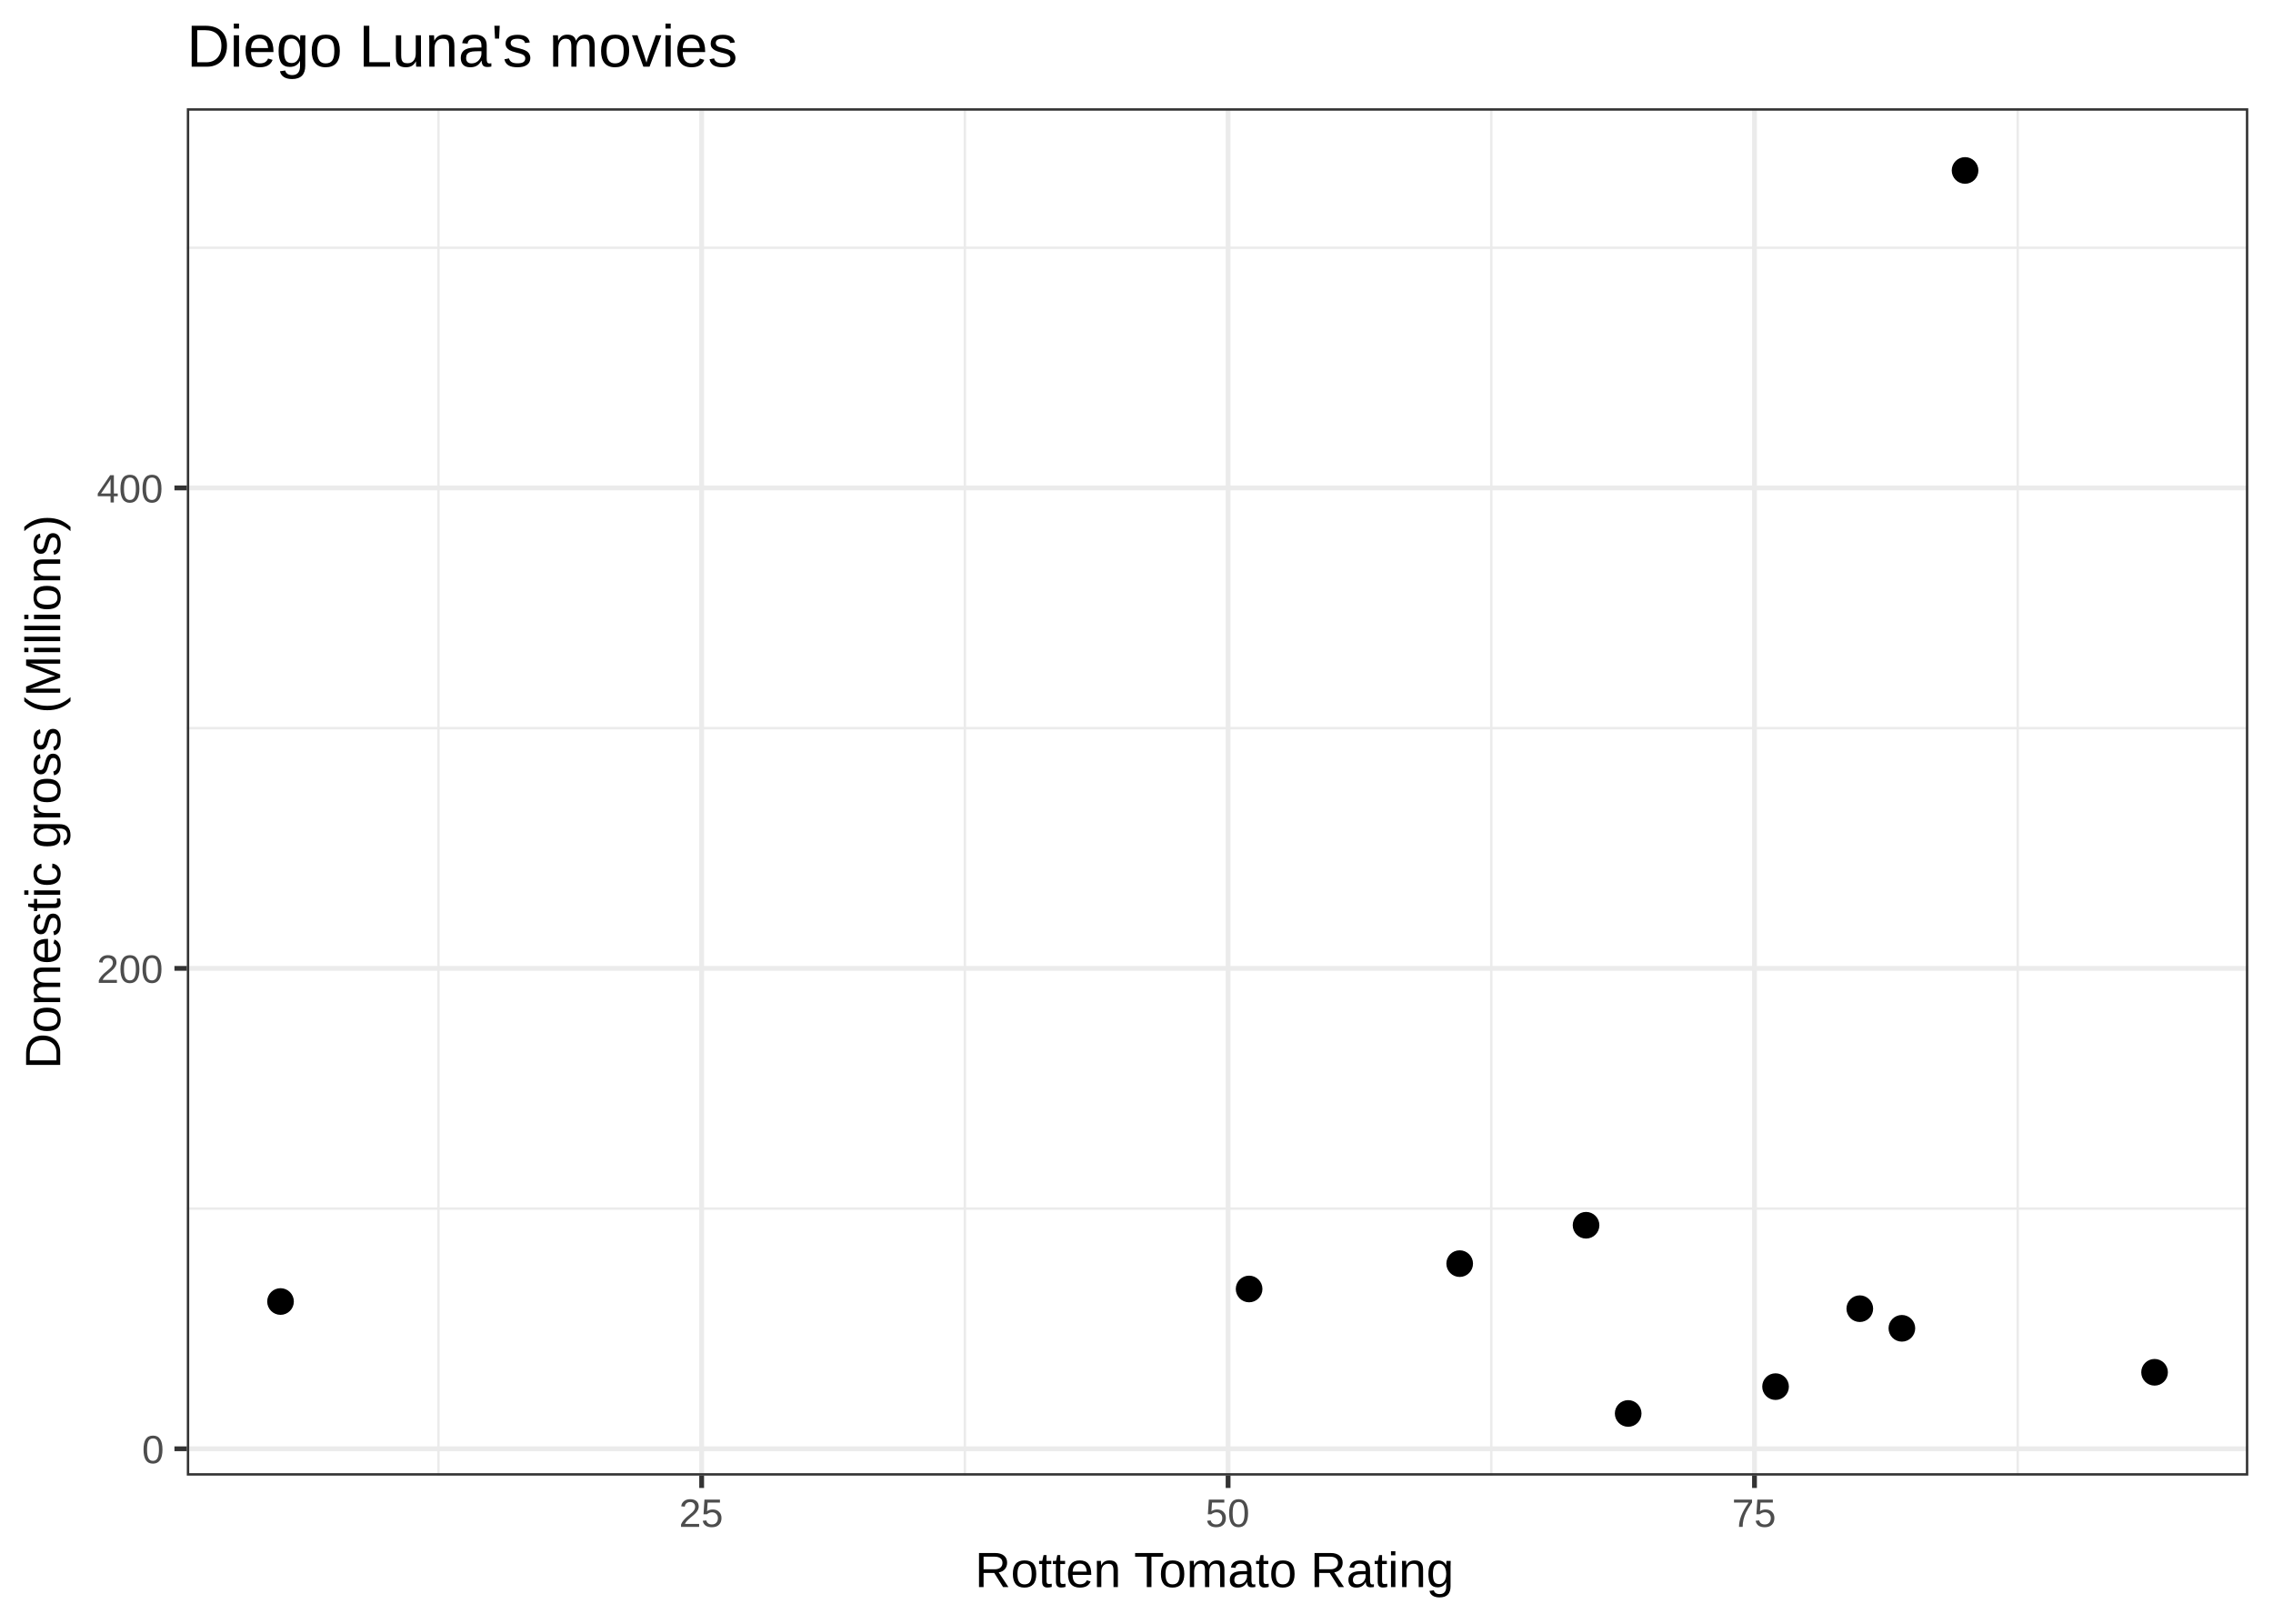
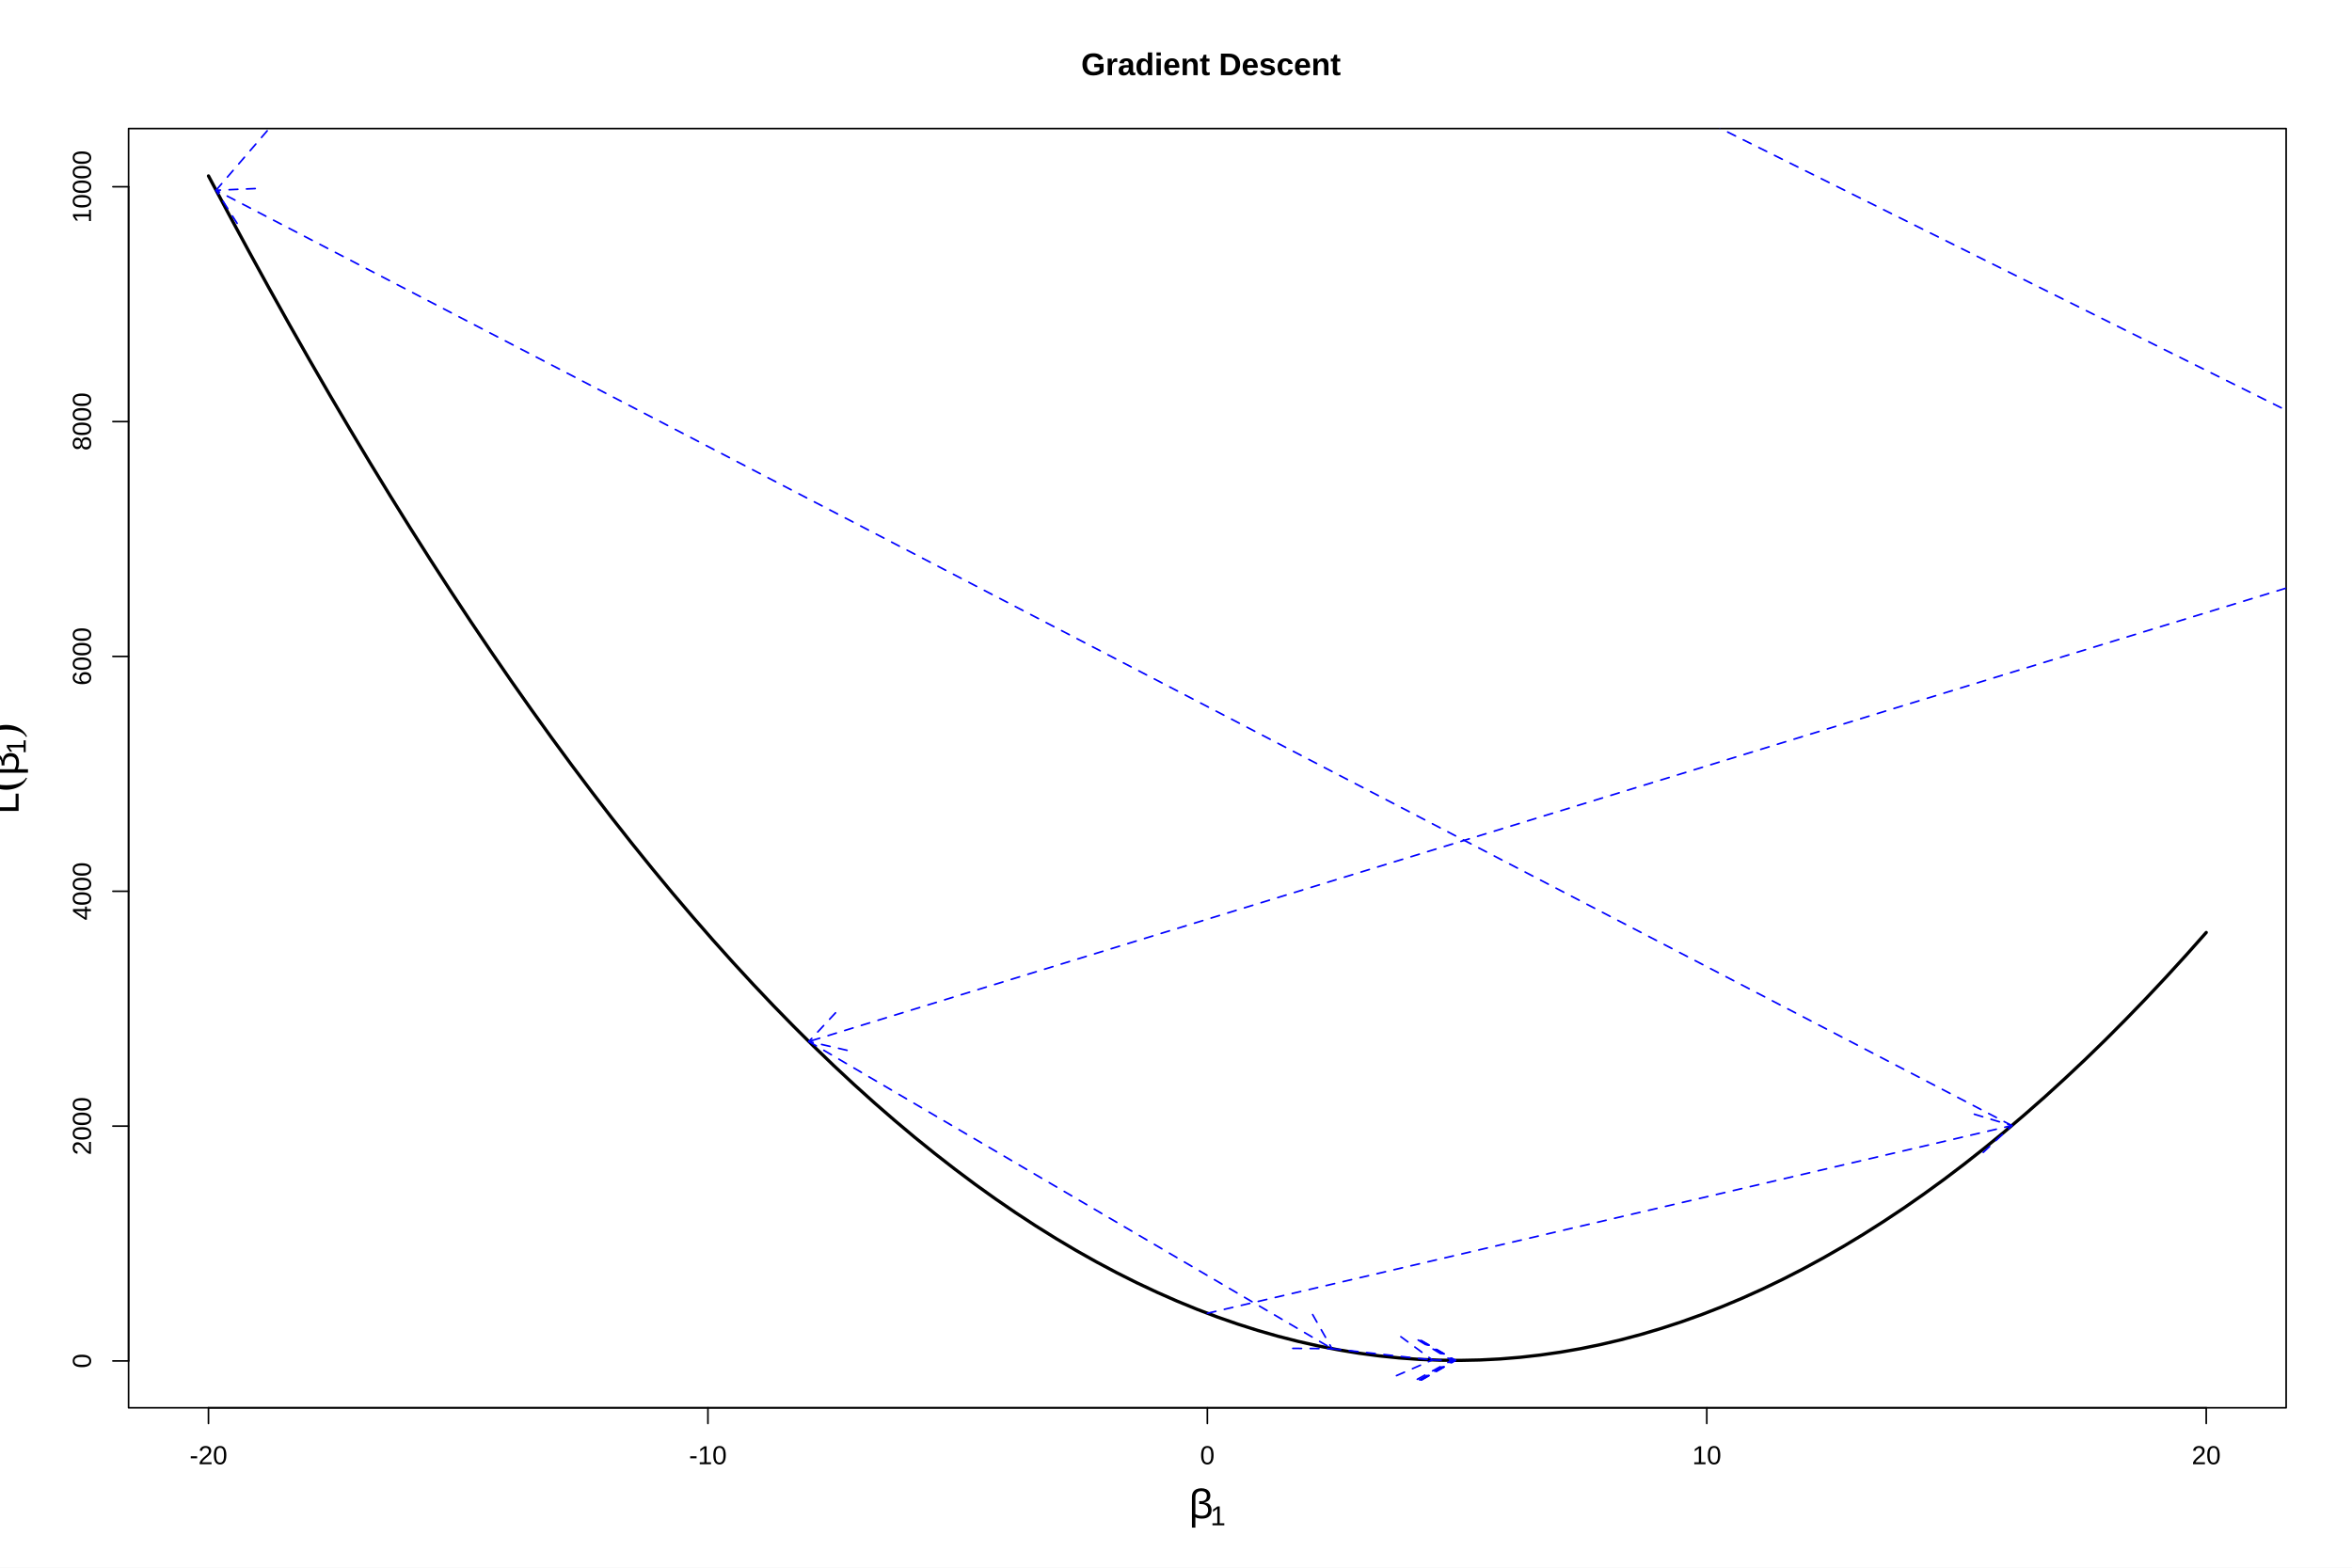
- <svg xmlns="http://www.w3.org/2000/svg" viewBox="0 0 504.00 360.00">
+ <svg xmlns="http://www.w3.org/2000/svg" viewBox="0 0 1080.00 720.00">
  <defs>
    <style type="text/css">
    line, polyline, path, rect, circle {
      fill: none;
      stroke: #000000;
      stroke-linecap: round;
      stroke-linejoin: round;
      stroke-miterlimit: 10.00;
    }
  </style>
  </defs>
  <rect width="100%" height="100%" style="stroke: none; fill: #FFFFFF;" />
-   <rect x="0.00" y="0.00" width="504.00" height="360.00" style="stroke-width: 1.07; stroke: #FFFFFF; fill: #FFFFFF;" />
  <defs>
-     <clipPath id="cpNDEuNDIxNXw0OTguNTIxfDMyNy4xNTd8MjQuMDA3Mw==">
-       <rect x="41.42" y="24.01" width="457.10" height="303.15" />
+     <clipPath id="cpNTkuMDR8MTA0OS43Nnw2NDYuNTZ8NTkuMDQ=">
+       <rect x="59.04" y="59.04" width="990.72" height="587.52" />
    </clipPath>
  </defs>
-   <rect x="41.42" y="24.01" width="457.10" height="303.15" style="stroke-width: 1.07; stroke: none; fill: #FFFFFF;" clip-path="url(#cpNDEuNDIxNXw0OTguNTIxfDMyNy4xNTd8MjQuMDA3Mw==)" />
-   <polyline points="41.42,267.95 498.52,267.95 " style="stroke-width: 0.53; stroke: #EBEBEB; stroke-linecap: butt;" clip-path="url(#cpNDEuNDIxNXw0OTguNTIxfDMyNy4xNTd8MjQuMDA3Mw==)" />
-   <polyline points="41.42,161.44 498.52,161.44 " style="stroke-width: 0.53; stroke: #EBEBEB; stroke-linecap: butt;" clip-path="url(#cpNDEuNDIxNXw0OTguNTIxfDMyNy4xNTd8MjQuMDA3Mw==)" />
-   <polyline points="41.42,54.92 498.52,54.92 " style="stroke-width: 0.53; stroke: #EBEBEB; stroke-linecap: butt;" clip-path="url(#cpNDEuNDIxNXw0OTguNTIxfDMyNy4xNTd8MjQuMDA3Mw==)" />
-   <polyline points="97.22,327.16 97.22,24.01 " style="stroke-width: 0.53; stroke: #EBEBEB; stroke-linecap: butt;" clip-path="url(#cpNDEuNDIxNXw0OTguNTIxfDMyNy4xNTd8MjQuMDA3Mw==)" />
-   <polyline points="213.94,327.16 213.94,24.01 " style="stroke-width: 0.53; stroke: #EBEBEB; stroke-linecap: butt;" clip-path="url(#cpNDEuNDIxNXw0OTguNTIxfDMyNy4xNTd8MjQuMDA3Mw==)" />
-   <polyline points="330.67,327.16 330.67,24.01 " style="stroke-width: 0.53; stroke: #EBEBEB; stroke-linecap: butt;" clip-path="url(#cpNDEuNDIxNXw0OTguNTIxfDMyNy4xNTd8MjQuMDA3Mw==)" />
-   <polyline points="447.39,327.16 447.39,24.01 " style="stroke-width: 0.53; stroke: #EBEBEB; stroke-linecap: butt;" clip-path="url(#cpNDEuNDIxNXw0OTguNTIxfDMyNy4xNTd8MjQuMDA3Mw==)" />
-   <polyline points="41.42,321.21 498.52,321.21 " style="stroke-width: 1.07; stroke: #EBEBEB; stroke-linecap: butt;" clip-path="url(#cpNDEuNDIxNXw0OTguNTIxfDMyNy4xNTd8MjQuMDA3Mw==)" />
-   <polyline points="41.42,214.70 498.52,214.70 " style="stroke-width: 1.07; stroke: #EBEBEB; stroke-linecap: butt;" clip-path="url(#cpNDEuNDIxNXw0OTguNTIxfDMyNy4xNTd8MjQuMDA3Mw==)" />
-   <polyline points="41.42,108.18 498.52,108.18 " style="stroke-width: 1.07; stroke: #EBEBEB; stroke-linecap: butt;" clip-path="url(#cpNDEuNDIxNXw0OTguNTIxfDMyNy4xNTd8MjQuMDA3Mw==)" />
-   <polyline points="155.58,327.16 155.58,24.01 " style="stroke-width: 1.07; stroke: #EBEBEB; stroke-linecap: butt;" clip-path="url(#cpNDEuNDIxNXw0OTguNTIxfDMyNy4xNTd8MjQuMDA3Mw==)" />
-   <polyline points="272.31,327.16 272.31,24.01 " style="stroke-width: 1.07; stroke: #EBEBEB; stroke-linecap: butt;" clip-path="url(#cpNDEuNDIxNXw0OTguNTIxfDMyNy4xNTd8MjQuMDA3Mw==)" />
-   <polyline points="389.03,327.16 389.03,24.01 " style="stroke-width: 1.07; stroke: #EBEBEB; stroke-linecap: butt;" clip-path="url(#cpNDEuNDIxNXw0OTguNTIxfDMyNy4xNTd8MjQuMDA3Mw==)" />
-   <circle cx="62.20" cy="288.56" r="1.95pt" style="stroke-width: 0.71; fill: #000000;" clip-path="url(#cpNDEuNDIxNXw0OTguNTIxfDMyNy4xNTd8MjQuMDA3Mw==)" />
-   <circle cx="435.72" cy="37.79" r="1.95pt" style="stroke-width: 0.71; fill: #000000;" clip-path="url(#cpNDEuNDIxNXw0OTguNTIxfDMyNy4xNTd8MjQuMDA3Mw==)" />
-   <circle cx="421.71" cy="294.50" r="1.95pt" style="stroke-width: 0.71; fill: #000000;" clip-path="url(#cpNDEuNDIxNXw0OTguNTIxfDMyNy4xNTd8MjQuMDA3Mw==)" />
-   <circle cx="351.68" cy="271.65" r="1.95pt" style="stroke-width: 0.71; fill: #000000;" clip-path="url(#cpNDEuNDIxNXw0OTguNTIxfDMyNy4xNTd8MjQuMDA3Mw==)" />
-   <circle cx="276.97" cy="285.78" r="1.95pt" style="stroke-width: 0.71; fill: #000000;" clip-path="url(#cpNDEuNDIxNXw0OTguNTIxfDMyNy4xNTd8MjQuMDA3Mw==)" />
-   <circle cx="477.74" cy="304.25" r="1.95pt" style="stroke-width: 0.71; fill: #000000;" clip-path="url(#cpNDEuNDIxNXw0OTguNTIxfDMyNy4xNTd8MjQuMDA3Mw==)" />
-   <circle cx="361.02" cy="313.38" r="1.95pt" style="stroke-width: 0.71; fill: #000000;" clip-path="url(#cpNDEuNDIxNXw0OTguNTIxfDMyNy4xNTd8MjQuMDA3Mw==)" />
-   <circle cx="323.66" cy="280.16" r="1.95pt" style="stroke-width: 0.71; fill: #000000;" clip-path="url(#cpNDEuNDIxNXw0OTguNTIxfDMyNy4xNTd8MjQuMDA3Mw==)" />
-   <circle cx="412.38" cy="290.15" r="1.95pt" style="stroke-width: 0.71; fill: #000000;" clip-path="url(#cpNDEuNDIxNXw0OTguNTIxfDMyNy4xNTd8MjQuMDA3Mw==)" />
-   <circle cx="393.70" cy="307.43" r="1.95pt" style="stroke-width: 0.71; fill: #000000;" clip-path="url(#cpNDEuNDIxNXw0OTguNTIxfDMyNy4xNTd8MjQuMDA3Mw==)" />
-   <rect x="41.42" y="24.01" width="457.10" height="303.15" style="stroke-width: 1.07; stroke: #333333;" clip-path="url(#cpNDEuNDIxNXw0OTguNTIxfDMyNy4xNTd8MjQuMDA3Mw==)" />
+   <polyline points="95.73,80.80 105.00,98.25 114.27,115.42 123.53,132.31 132.80,148.91 142.06,165.22 151.33,181.25 160.60,197.00 169.86,212.46 179.13,227.64 188.39,242.53 197.66,257.14 206.93,271.46 216.19,285.50 225.46,299.25 234.72,312.72 243.99,325.90 253.26,338.81 262.52,351.42 271.79,363.75 281.05,375.80 290.32,387.56 299.59,399.04 308.85,410.23 318.12,421.14 327.38,431.76 336.65,442.10 345.92,452.16 355.18,461.93 364.45,471.41 373.71,480.61 382.98,489.53 392.25,498.16 401.51,506.51 410.78,514.57 420.04,522.35 429.31,529.84 438.58,537.05 447.84,543.98 457.11,550.62 466.37,556.97 475.64,563.04 484.91,568.83 494.17,574.33 503.44,579.55 512.70,584.48 521.97,589.13 531.24,593.49 540.50,597.57 549.77,601.37 559.03,604.88 568.30,608.10 577.56,611.04 586.83,613.70 596.10,616.07 605.36,618.16 614.63,619.96 623.89,621.48 633.16,622.71 642.43,623.66 651.69,624.33 660.96,624.70 670.22,624.80 679.49,624.61 688.76,624.14 698.02,623.38 707.29,622.33 716.55,621.01 725.82,619.40 735.09,617.50 744.35,615.32 753.62,612.85 762.88,610.10 772.15,607.07 781.42,603.75 790.68,600.14 799.95,596.25 809.21,592.08 818.48,587.62 827.75,582.88 837.01,577.85 846.28,572.54 855.54,566.95 864.81,561.06 874.08,554.90 883.34,548.45 892.61,541.72 901.87,534.70 911.14,527.39 920.41,519.81 929.67,511.93 938.94,503.78 948.20,495.33 957.47,486.61 966.74,477.60 976.00,468.30 985.27,458.72 994.53,448.86 1003.80,438.71 1013.07,428.27 " style="stroke-width: 1.50;" clip-path="url(#cpNTkuMDR8MTA0OS43Nnw2NDYuNTZ8NTkuMDQ=)" />
  <defs>
-     <clipPath id="cpMHw1MDR8MzYwfDA=">
-       <rect x="0.00" y="0.00" width="504.00" height="360.00" />
+     <clipPath id="cpMHwxMDgwfDcyMHww">
+       <rect x="0.00" y="0.00" width="1080.00" height="720.00" />
    </clipPath>
  </defs>
-   <g clip-path="url(#cpMHw1MDR8MzYwfDA=)">
-     <text x="31.48" y="324.43" style="font-size: 8.80px; fill: #4D4D4D; font-family: Arial;" textLength="5.01px" lengthAdjust="spacingAndGlyphs">0</text>
+   <line x1="95.73" y1="646.56" x2="1013.07" y2="646.56" style="stroke-width: 0.75;" clip-path="url(#cpMHwxMDgwfDcyMHww)" />
+   <line x1="95.73" y1="646.56" x2="95.73" y2="653.76" style="stroke-width: 0.75;" clip-path="url(#cpMHwxMDgwfDcyMHww)" />
+   <line x1="325.07" y1="646.56" x2="325.07" y2="653.76" style="stroke-width: 0.75;" clip-path="url(#cpMHwxMDgwfDcyMHww)" />
+   <line x1="554.40" y1="646.56" x2="554.40" y2="653.76" style="stroke-width: 0.75;" clip-path="url(#cpMHwxMDgwfDcyMHww)" />
+   <line x1="783.73" y1="646.56" x2="783.73" y2="653.76" style="stroke-width: 0.75;" clip-path="url(#cpMHwxMDgwfDcyMHww)" />
+   <line x1="1013.07" y1="646.56" x2="1013.07" y2="653.76" style="stroke-width: 0.75;" clip-path="url(#cpMHwxMDgwfDcyMHww)" />
+   <g clip-path="url(#cpMHwxMDgwfDcyMHww)">
+     <text x="87.06" y="672.48" style="font-size: 12.00px; font-family: Arial;" textLength="17.34px" lengthAdjust="spacingAndGlyphs">-20</text>
  </g>
-   <g clip-path="url(#cpMHw1MDR8MzYwfDA=)">
-     <text x="21.47" y="217.91" style="font-size: 8.80px; fill: #4D4D4D; font-family: Arial;" textLength="15.02px" lengthAdjust="spacingAndGlyphs">200</text>
+   <g clip-path="url(#cpMHwxMDgwfDcyMHww)">
+     <text x="316.39" y="672.48" style="font-size: 12.00px; font-family: Arial;" textLength="17.34px" lengthAdjust="spacingAndGlyphs">-10</text>
  </g>
-   <g clip-path="url(#cpMHw1MDR8MzYwfDA=)">
-     <text x="21.47" y="111.40" style="font-size: 8.80px; fill: #4D4D4D; font-family: Arial;" textLength="15.02px" lengthAdjust="spacingAndGlyphs">400</text>
+   <g clip-path="url(#cpMHwxMDgwfDcyMHww)">
+     <text x="551.06" y="672.48" style="font-size: 12.00px; font-family: Arial;" textLength="6.67px" lengthAdjust="spacingAndGlyphs">0</text>
  </g>
-   <polyline points="38.68,321.21 41.42,321.21 " style="stroke-width: 1.07; stroke: #333333; stroke-linecap: butt;" clip-path="url(#cpMHw1MDR8MzYwfDA=)" />
-   <polyline points="38.68,214.70 41.42,214.70 " style="stroke-width: 1.07; stroke: #333333; stroke-linecap: butt;" clip-path="url(#cpMHw1MDR8MzYwfDA=)" />
-   <polyline points="38.68,108.18 41.42,108.18 " style="stroke-width: 1.07; stroke: #333333; stroke-linecap: butt;" clip-path="url(#cpMHw1MDR8MzYwfDA=)" />
-   <polyline points="155.58,329.90 155.58,327.16 " style="stroke-width: 1.07; stroke: #333333; stroke-linecap: butt;" clip-path="url(#cpMHw1MDR8MzYwfDA=)" />
-   <polyline points="272.31,329.90 272.31,327.16 " style="stroke-width: 1.07; stroke: #333333; stroke-linecap: butt;" clip-path="url(#cpMHw1MDR8MzYwfDA=)" />
-   <polyline points="389.03,329.90 389.03,327.16 " style="stroke-width: 1.07; stroke: #333333; stroke-linecap: butt;" clip-path="url(#cpMHw1MDR8MzYwfDA=)" />
-   <g clip-path="url(#cpMHw1MDR8MzYwfDA=)">
-     <text x="150.57" y="338.53" style="font-size: 8.80px; fill: #4D4D4D; font-family: Arial;" textLength="10.01px" lengthAdjust="spacingAndGlyphs">25</text>
+   <g clip-path="url(#cpMHwxMDgwfDcyMHww)">
+     <text x="777.06" y="672.48" style="font-size: 12.00px; font-family: Arial;" textLength="13.35px" lengthAdjust="spacingAndGlyphs">10</text>
  </g>
-   <g clip-path="url(#cpMHw1MDR8MzYwfDA=)">
-     <text x="267.30" y="338.53" style="font-size: 8.80px; fill: #4D4D4D; font-family: Arial;" textLength="10.01px" lengthAdjust="spacingAndGlyphs">50</text>
+   <g clip-path="url(#cpMHwxMDgwfDcyMHww)">
+     <text x="1006.39" y="672.48" style="font-size: 12.00px; font-family: Arial;" textLength="13.35px" lengthAdjust="spacingAndGlyphs">20</text>
  </g>
-   <g clip-path="url(#cpMHw1MDR8MzYwfDA=)">
-     <text x="384.03" y="338.53" style="font-size: 8.80px; fill: #4D4D4D; font-family: Arial;" textLength="10.01px" lengthAdjust="spacingAndGlyphs">75</text>
+   <line x1="59.04" y1="625.05" x2="59.04" y2="85.76" style="stroke-width: 0.75;" clip-path="url(#cpMHwxMDgwfDcyMHww)" />
+   <line x1="59.04" y1="625.05" x2="51.84" y2="625.05" style="stroke-width: 0.75;" clip-path="url(#cpMHwxMDgwfDcyMHww)" />
+   <line x1="59.04" y1="517.19" x2="51.84" y2="517.19" style="stroke-width: 0.75;" clip-path="url(#cpMHwxMDgwfDcyMHww)" />
+   <line x1="59.04" y1="409.33" x2="51.84" y2="409.33" style="stroke-width: 0.75;" clip-path="url(#cpMHwxMDgwfDcyMHww)" />
+   <line x1="59.04" y1="301.47" x2="51.84" y2="301.47" style="stroke-width: 0.75;" clip-path="url(#cpMHwxMDgwfDcyMHww)" />
+   <line x1="59.04" y1="193.61" x2="51.84" y2="193.61" style="stroke-width: 0.75;" clip-path="url(#cpMHwxMDgwfDcyMHww)" />
+   <line x1="59.04" y1="85.76" x2="51.84" y2="85.76" style="stroke-width: 0.75;" clip-path="url(#cpMHwxMDgwfDcyMHww)" />
+   <g clip-path="url(#cpMHwxMDgwfDcyMHww)">
+     <text transform="translate(41.76,628.38) rotate(-90)" style="font-size: 12.00px; font-family: Arial;" textLength="6.67px" lengthAdjust="spacingAndGlyphs">0</text>
  </g>
-   <g clip-path="url(#cpMHw1MDR8MzYwfDA=)">
-     <text x="216.17" y="351.88" style="font-size: 11.00px; font-family: Arial;" textLength="107.61px" lengthAdjust="spacingAndGlyphs">Rotten Tomato Rating</text>
+   <g clip-path="url(#cpMHwxMDgwfDcyMHww)">
+     <text transform="translate(41.76,530.54) rotate(-90)" style="font-size: 12.00px; font-family: Arial;" textLength="26.70px" lengthAdjust="spacingAndGlyphs">2000</text>
  </g>
-   <g clip-path="url(#cpMHw1MDR8MzYwfDA=)">
-     <text transform="translate(13.35,237.01) rotate(-90)" style="font-size: 11.00px; font-family: Arial;" textLength="122.85px" lengthAdjust="spacingAndGlyphs">Domestic gross (Millions)</text>
+   <g clip-path="url(#cpMHwxMDgwfDcyMHww)">
+     <text transform="translate(41.76,422.68) rotate(-90)" style="font-size: 12.00px; font-family: Arial;" textLength="26.70px" lengthAdjust="spacingAndGlyphs">4000</text>
  </g>
-   <g clip-path="url(#cpMHw1MDR8MzYwfDA=)">
-     <text x="41.42" y="14.79" style="font-size: 13.20px; font-family: Arial;" textLength="120.27px" lengthAdjust="spacingAndGlyphs">Diego Luna's movies</text>
+   <g clip-path="url(#cpMHwxMDgwfDcyMHww)">
+     <text transform="translate(41.76,314.82) rotate(-90)" style="font-size: 12.00px; font-family: Arial;" textLength="26.70px" lengthAdjust="spacingAndGlyphs">6000</text>
  </g>
+   <g clip-path="url(#cpMHwxMDgwfDcyMHww)">
+     <text transform="translate(41.76,206.96) rotate(-90)" style="font-size: 12.00px; font-family: Arial;" textLength="26.70px" lengthAdjust="spacingAndGlyphs">8000</text>
+   </g>
+   <g clip-path="url(#cpMHwxMDgwfDcyMHww)">
+     <text transform="translate(41.76,102.44) rotate(-90)" style="font-size: 12.00px; font-family: Arial;" textLength="33.37px" lengthAdjust="spacingAndGlyphs">10000</text>
+   </g>
+   <polyline points="59.04,646.56 1049.76,646.56 1049.76,59.04 59.04,59.04 59.04,646.56 " style="stroke-width: 0.75;" clip-path="url(#cpMHwxMDgwfDcyMHww)" />
+   <g clip-path="url(#cpMHwxMDgwfDcyMHww)">
+     <text x="496.44" y="34.53" style="font-size: 14.40px; font-weight: bold; font-family: Arial;" textLength="115.92px" lengthAdjust="spacingAndGlyphs">Gradient Descent</text>
+   </g>
+   <g clip-path="url(#cpMHwxMDgwfDcyMHww)">
+     <text x="545.79" y="697.28" style="font-size: 18.00px; font-family: Symbol;" textLength="10.00px" lengthAdjust="spacingAndGlyphs">β</text>
+   </g>
+   <g clip-path="url(#cpMHwxMDgwfDcyMHww)">
+     <text x="555.79" y="700.54" style="font-size: 12.60px; font-family: Arial;" textLength="7.23px" lengthAdjust="spacingAndGlyphs">1</text>
+   </g>
+   <g clip-path="url(#cpMHwxMDgwfDcyMHww)">
+     <text transform="translate(8.54,373.91) rotate(-90)" style="font-size: 18.00px; font-family: Arial;" textLength="10.01px" lengthAdjust="spacingAndGlyphs">L</text>
+   </g>
+   <g clip-path="url(#cpMHwxMDgwfDcyMHww)">
+     <text transform="translate(8.54,363.90) rotate(-90)" style="font-size: 22.50px; font-family: Symbol;" textLength="7.49px" lengthAdjust="spacingAndGlyphs">(</text>
+   </g>
+   <g clip-path="url(#cpMHwxMDgwfDcyMHww)">
+     <text transform="translate(8.54,356.41) rotate(-90)" style="font-size: 18.00px; font-family: Symbol;" textLength="10.00px" lengthAdjust="spacingAndGlyphs">β</text>
+   </g>
+   <g clip-path="url(#cpMHwxMDgwfDcyMHww)">
+     <text transform="translate(11.80,346.41) rotate(-90)" style="font-size: 12.60px; font-family: Arial;" textLength="7.23px" lengthAdjust="spacingAndGlyphs">1</text>
+   </g>
+   <g clip-path="url(#cpMHwxMDgwfDcyMHww)">
+     <text transform="translate(8.54,339.18) rotate(-90)" style="font-size: 22.50px; font-family: Symbol;" textLength="7.49px" lengthAdjust="spacingAndGlyphs">)</text>
+   </g>
+   <defs>
+     <clipPath id="cpNTkuMDR8MTA0OS43Nnw2NDYuNTZ8NTkuMDQ=">
+       <rect x="59.04" y="59.04" width="990.72" height="587.52" />
+     </clipPath>
+   </defs>
+   <line x1="554.40" y1="603.16" x2="923.81" y2="516.95" style="stroke-width: 0.75; stroke: #0000FF; stroke-dasharray: 4.00,4.00;" clip-path="url(#cpNTkuMDR8MTA0OS43Nnw2NDYuNTZ8NTkuMDQ=)" />
+   <polyline points="910.67,529.26 923.81,516.95 906.58,511.73 " style="stroke-width: 0.75; stroke: #0000FF; stroke-dasharray: 4.00,4.00;" clip-path="url(#cpNTkuMDR8MTA0OS43Nnw2NDYuNTZ8NTkuMDQ=)" />
+   <line x1="923.81" y1="516.95" x2="99.21" y2="87.38" style="stroke-width: 0.75; stroke: #0000FF; stroke-dasharray: 4.00,4.00;" clip-path="url(#cpNTkuMDR8MTA0OS43Nnw2NDYuNTZ8NTkuMDQ=)" />
+   <polyline points="117.19,86.60 99.21,87.38 108.88,102.57 " style="stroke-width: 0.75; stroke: #0000FF; stroke-dasharray: 4.00,4.00;" clip-path="url(#cpNTkuMDR8MTA0OS43Nnw2NDYuNTZ8NTkuMDQ=)" />
+   <line x1="99.21" y1="87.38" x2="174.36" y2="0.00" style="stroke-width: 0.75; stroke: #0000FF; stroke-dasharray: 4.00,4.00;" clip-path="url(#cpNTkuMDR8MTA0OS43Nnw2NDYuNTZ8NTkuMDQ=)" />
+   <line x1="671.60" y1="0.00" x2="1080.00" y2="203.48" style="stroke-width: 0.75; stroke: #0000FF; stroke-dasharray: 4.00,4.00;" clip-path="url(#cpNTkuMDR8MTA0OS43Nnw2NDYuNTZ8NTkuMDQ=)" />
+   <line x1="1080.00" y1="260.83" x2="371.40" y2="478.34" style="stroke-width: 0.75; stroke: #0000FF; stroke-dasharray: 4.00,4.00;" clip-path="url(#cpNTkuMDR8MTA0OS43Nnw2NDYuNTZ8NTkuMDQ=)" />
+   <polyline points="383.66,465.17 371.40,478.34 388.94,482.37 " style="stroke-width: 0.75; stroke: #0000FF; stroke-dasharray: 4.00,4.00;" clip-path="url(#cpNTkuMDR8MTA0OS43Nnw2NDYuNTZ8NTkuMDQ=)" />
+   <line x1="371.40" y1="478.34" x2="611.63" y2="619.41" style="stroke-width: 0.75; stroke: #0000FF; stroke-dasharray: 4.00,4.00;" clip-path="url(#cpNTkuMDR8MTA0OS43Nnw2NDYuNTZ8NTkuMDQ=)" />
+   <polyline points="593.63,619.28 611.63,619.41 602.74,603.75 " style="stroke-width: 0.75; stroke: #0000FF; stroke-dasharray: 4.00,4.00;" clip-path="url(#cpNTkuMDR8MTA0OS43Nnw2NDYuNTZ8NTkuMDQ=)" />
+   <line x1="611.63" y1="619.41" x2="657.74" y2="624.61" style="stroke-width: 0.75; stroke: #0000FF; stroke-dasharray: 4.00,4.00;" clip-path="url(#cpNTkuMDR8MTA0OS43Nnw2NDYuNTZ8NTkuMDQ=)" />
+   <polyline points="641.24,631.80 657.74,624.61 643.25,613.92 " style="stroke-width: 0.75; stroke: #0000FF; stroke-dasharray: 4.00,4.00;" clip-path="url(#cpNTkuMDR8MTA0OS43Nnw2NDYuNTZ8NTkuMDQ=)" />
+   <line x1="657.74" y1="624.61" x2="666.59" y2="624.80" style="stroke-width: 0.75; stroke: #0000FF; stroke-dasharray: 4.00,4.00;" clip-path="url(#cpNTkuMDR8MTA0OS43Nnw2NDYuNTZ8NTkuMDQ=)" />
+   <polyline points="650.81,633.46 666.59,624.80 651.20,615.46 " style="stroke-width: 0.75; stroke: #0000FF; stroke-dasharray: 4.00,4.00;" clip-path="url(#cpNTkuMDR8MTA0OS43Nnw2NDYuNTZ8NTkuMDQ=)" />
+   <line x1="666.59" y1="624.80" x2="667.44" y2="624.80" style="stroke-width: 0.75; stroke: #0000FF; stroke-dasharray: 4.00,4.00;" clip-path="url(#cpNTkuMDR8MTA0OS43Nnw2NDYuNTZ8NTkuMDQ=)" />
+   <polyline points="651.80,633.71 667.44,624.80 651.90,615.71 " style="stroke-width: 0.75; stroke: #0000FF; stroke-dasharray: 4.00,4.00;" clip-path="url(#cpNTkuMDR8MTA0OS43Nnw2NDYuNTZ8NTkuMDQ=)" />
+   <line x1="667.44" y1="624.80" x2="667.94" y2="624.80" style="stroke-width: 0.75; stroke: #0000FF; stroke-dasharray: 4.00,4.00;" clip-path="url(#cpNTkuMDR8MTA0OS43Nnw2NDYuNTZ8NTkuMDQ=)" />
+   <polyline points="652.32,633.75 667.94,624.80 652.38,615.75 " style="stroke-width: 0.75; stroke: #0000FF; stroke-dasharray: 4.00,4.00;" clip-path="url(#cpNTkuMDR8MTA0OS43Nnw2NDYuNTZ8NTkuMDQ=)" />
+   <line x1="667.94" y1="624.80" x2="668.24" y2="624.80" style="stroke-width: 0.75; stroke: #0000FF; stroke-dasharray: 4.00,4.00;" clip-path="url(#cpNTkuMDR8MTA0OS43Nnw2NDYuNTZ8NTkuMDQ=)" />
+   <polyline points="652.64,633.77 668.24,624.80 652.67,615.77 " style="stroke-width: 0.75; stroke: #0000FF; stroke-dasharray: 4.00,4.00;" clip-path="url(#cpNTkuMDR8MTA0OS43Nnw2NDYuNTZ8NTkuMDQ=)" />
+   <line x1="668.24" y1="624.80" x2="668.33" y2="624.80" style="stroke-width: 0.75; stroke: #0000FF; stroke-dasharray: 4.00,4.00;" clip-path="url(#cpNTkuMDR8MTA0OS43Nnw2NDYuNTZ8NTkuMDQ=)" />
+   <polyline points="652.73,633.78 668.33,624.80 652.76,615.78 " style="stroke-width: 0.75; stroke: #0000FF; stroke-dasharray: 4.00,4.00;" clip-path="url(#cpNTkuMDR8MTA0OS43Nnw2NDYuNTZ8NTkuMDQ=)" />
</svg>
